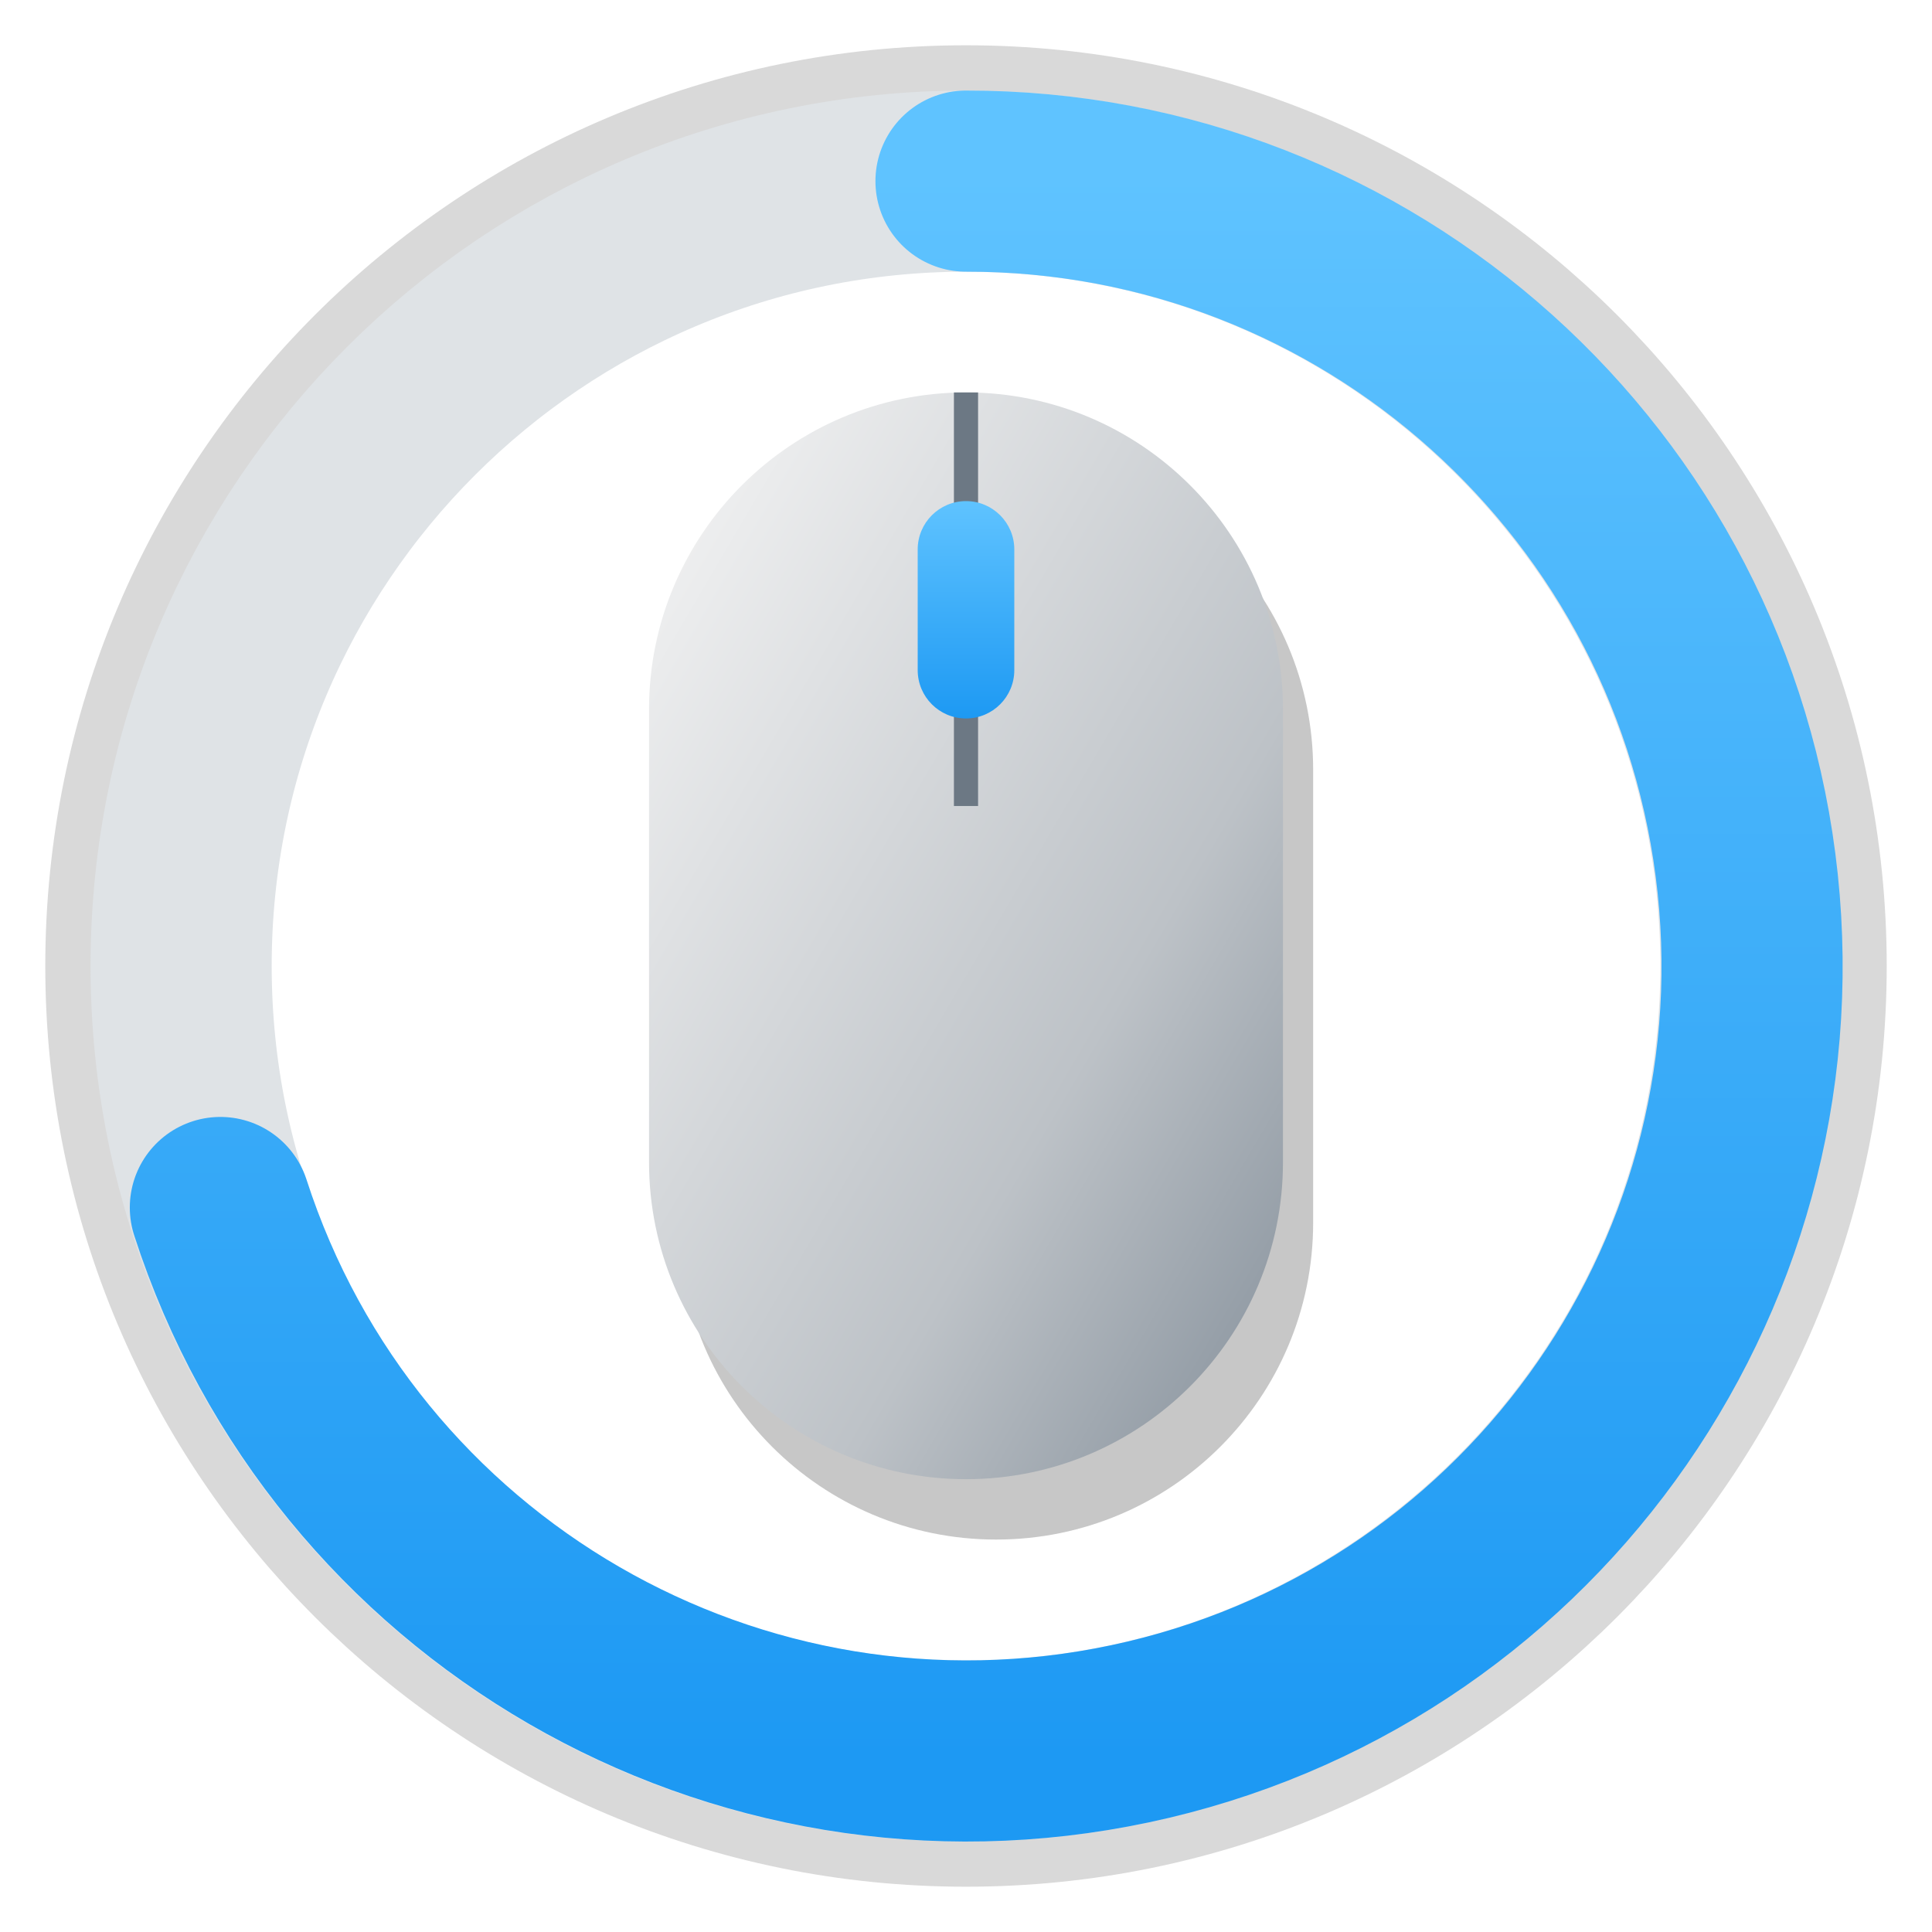
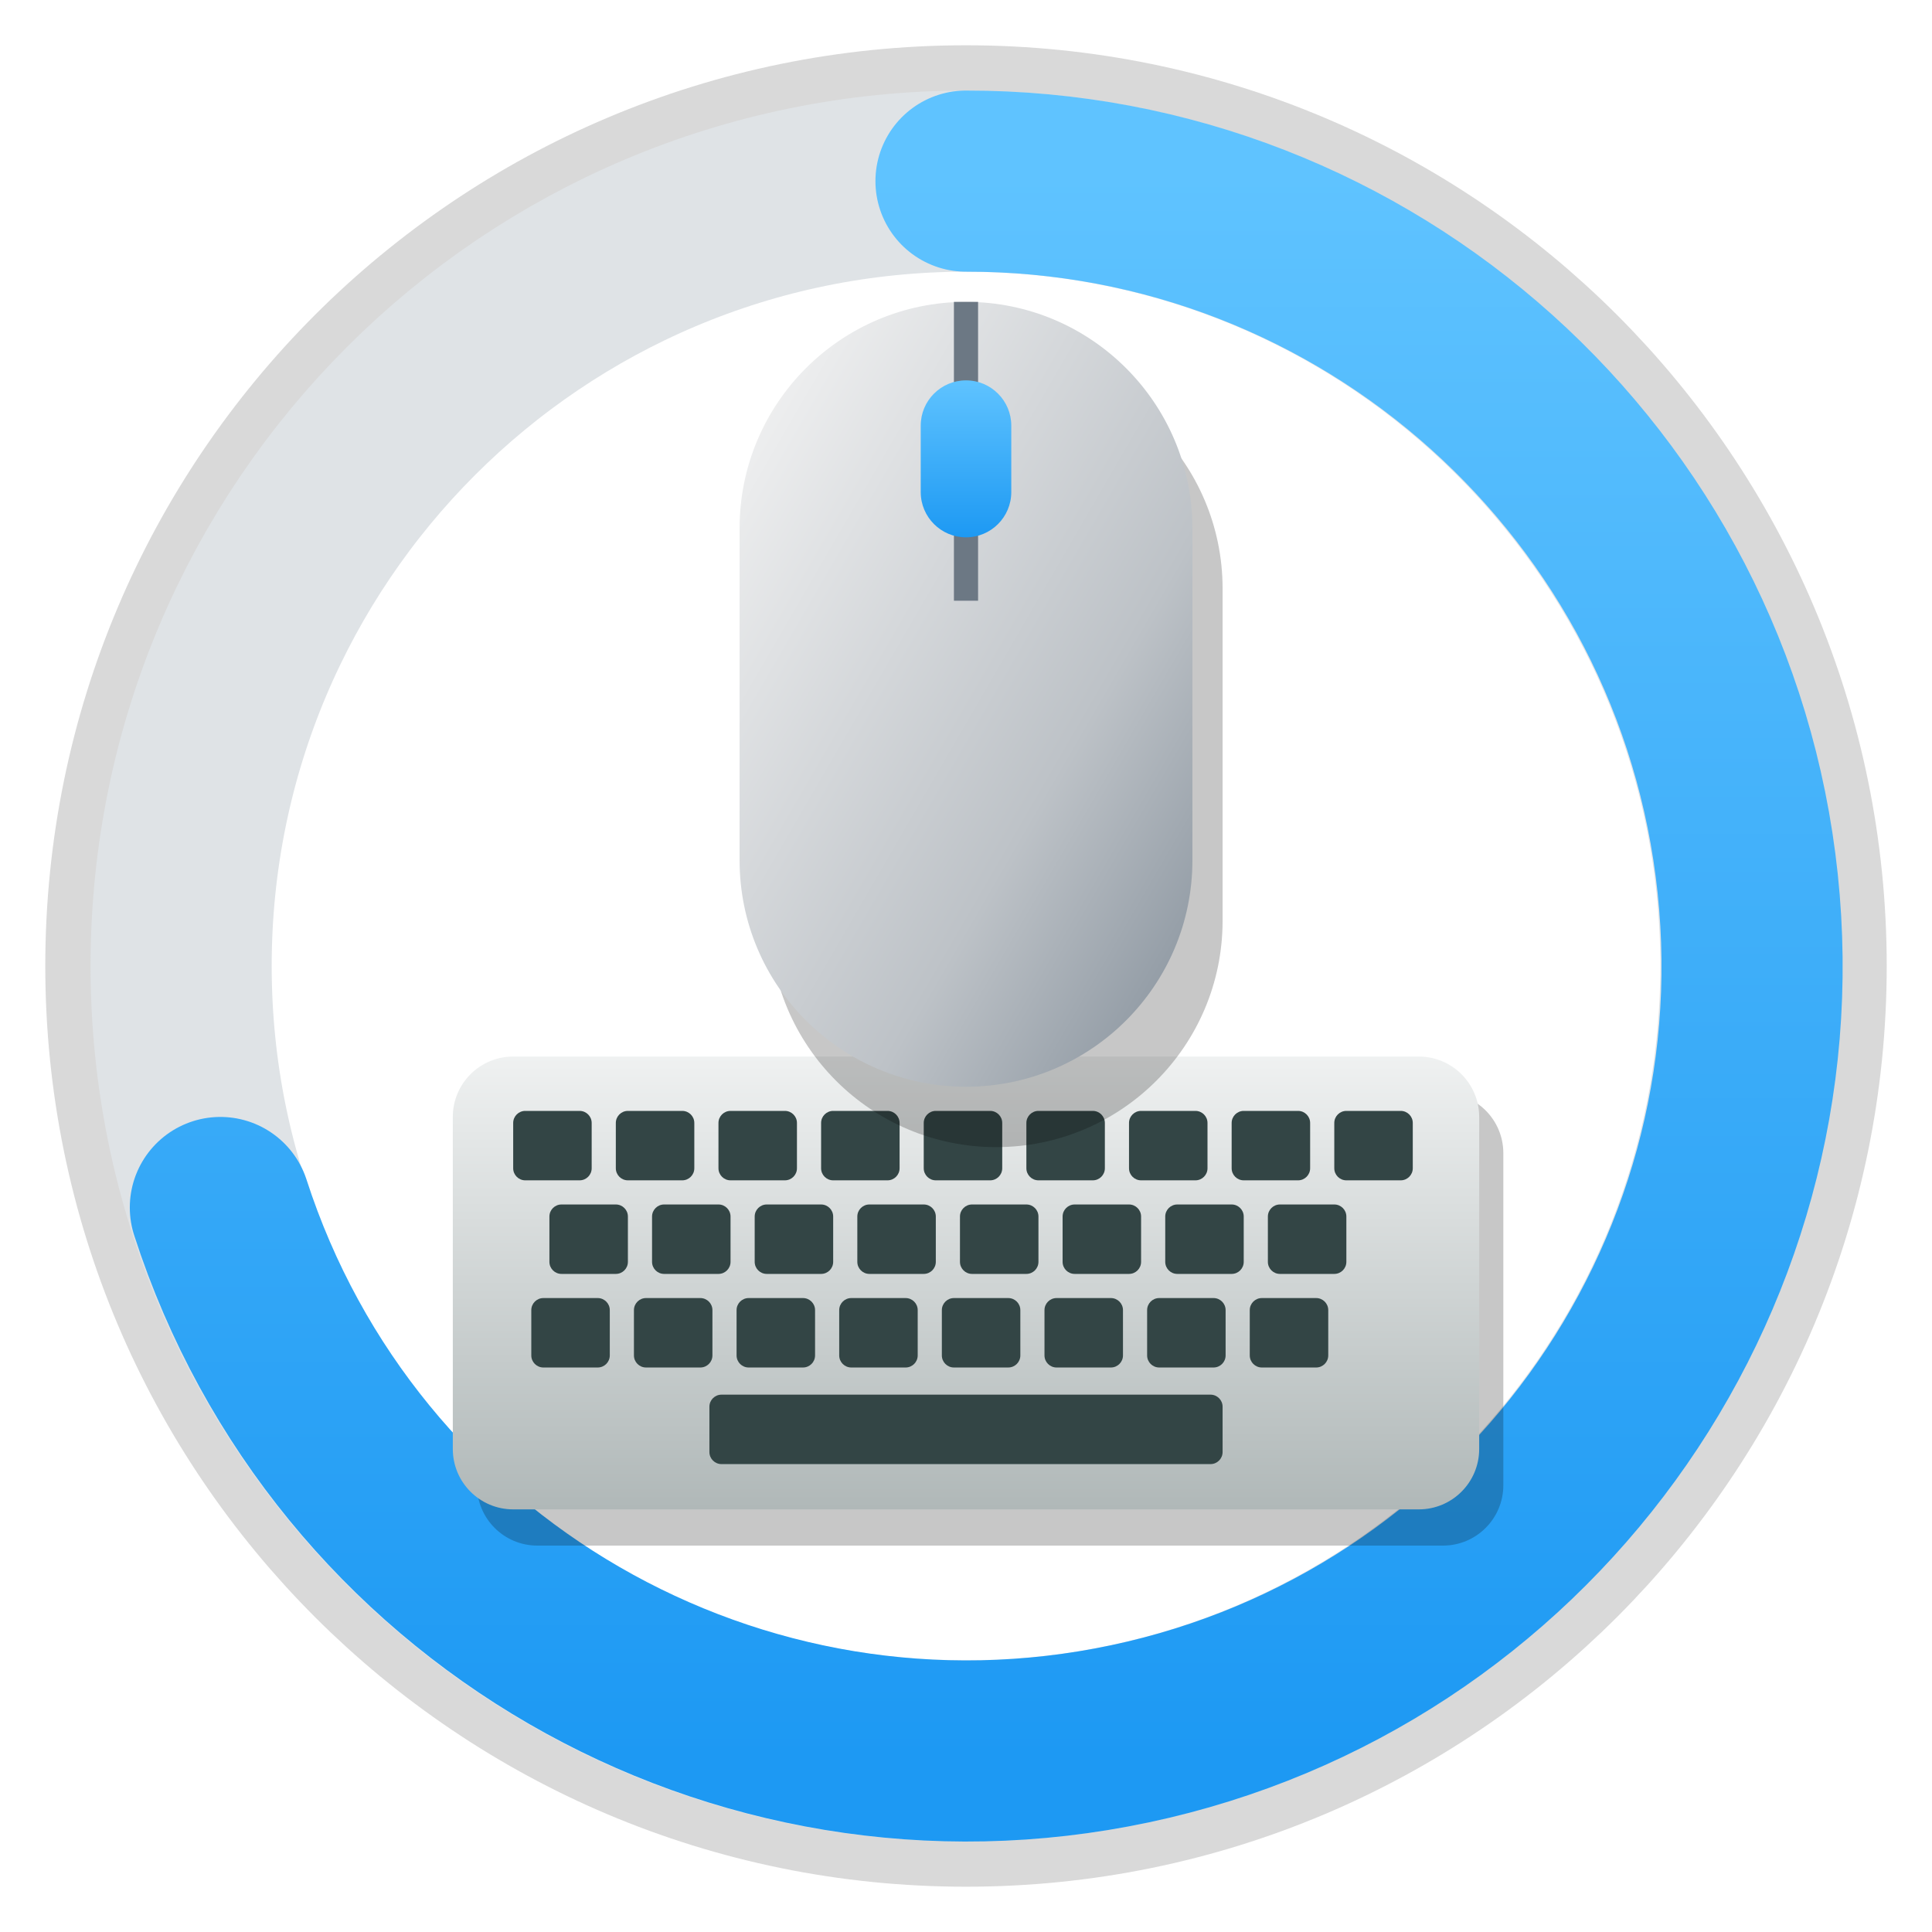
<svg xmlns="http://www.w3.org/2000/svg" width="64" height="64" viewBox="0 0 64 64">
  <defs>
+     <linearGradient id="kb" x1="0" y1="1" x2="0" y2="0">
+       <stop offset="0" stop-color="#b0b8b8" />
+       <stop offset="1" stop-color="#eff1f1" />
+     </linearGradient>
    <linearGradient id="mouse" x1="1" y1="1" x2="0" y2="0">
      <stop offset="0" stop-color="#848f9a" />
      <stop offset=".35" stop-color="#bdc2c7" />
      <stop offset="1" stop-color="#f6f6f6" />
    </linearGradient>
    <linearGradient id="blue" x1="0" y1="1" x2="0" y2="0">
      <stop offset="0" stop-color="#1d99f3" />
      <stop offset="1" stop-color="#5fc3ff" />
    </linearGradient>
  </defs>
  <circle cx="32" cy="32" r="27" fill="none" stroke="#000" stroke-opacity=".15" stroke-width="7" />
  <circle cx="32" cy="32" r="26" fill="none" stroke="#dfe3e6" stroke-width="6" />
  <path d="M32 6a26 26 0 1 1 -24.7 34" fill="none" stroke="url(#blue)" stroke-width="6" stroke-linecap="round" />
-   <rect x="22.5" y="15" width="21" height="36" rx="10.5" fill="#000" opacity=".22" />
-   <rect x="21.5" y="13" width="21" height="36" rx="10.5" fill="url(#mouse)" />
-   <path d="M32.0 13v13.7" stroke="#6c7884" stroke-width=".8" />
-   <rect x="30.4" y="16.6" width="3.2" height="7.2" rx="1.6" fill="url(#blue)" />
+   <rect x="15.8" y="36.2" width="34" height="15" rx="2" fill="#000" opacity=".22" />
+   <rect x="15" y="35" width="34" height="15" rx="2" fill="url(#kb)" />
+   <rect x="17.0" y="36.8" width="2.6" height="2.3" rx=".4" fill="#334545" />
+   <rect x="20.4" y="36.8" width="2.6" height="2.3" rx=".4" fill="#334545" />
+   <rect x="23.8" y="36.8" width="2.6" height="2.3" rx=".4" fill="#334545" />
+   <rect x="27.2" y="36.8" width="2.6" height="2.3" rx=".4" fill="#334545" />
+   <rect x="30.6" y="36.8" width="2.6" height="2.3" rx=".4" fill="#334545" />
+   <rect x="34.0" y="36.8" width="2.6" height="2.3" rx=".4" fill="#334545" />
+   <rect x="37.4" y="36.8" width="2.6" height="2.3" rx=".4" fill="#334545" />
+   <rect x="40.8" y="36.8" width="2.6" height="2.3" rx=".4" fill="#334545" />
+   <rect x="44.2" y="36.8" width="2.6" height="2.3" rx=".4" fill="#334545" />
+   <rect x="18.2" y="39.9" width="2.6" height="2.3" rx=".4" fill="#334545" />
+   <rect x="21.6" y="39.9" width="2.6" height="2.3" rx=".4" fill="#334545" />
+   <rect x="25.0" y="39.9" width="2.6" height="2.3" rx=".4" fill="#334545" />
+   <rect x="28.4" y="39.9" width="2.6" height="2.3" rx=".4" fill="#334545" />
+   <rect x="31.8" y="39.9" width="2.6" height="2.3" rx=".4" fill="#334545" />
+   <rect x="35.2" y="39.9" width="2.6" height="2.3" rx=".4" fill="#334545" />
+   <rect x="38.6" y="39.9" width="2.6" height="2.3" rx=".4" fill="#334545" />
+   <rect x="42.0" y="39.9" width="2.6" height="2.3" rx=".4" fill="#334545" />
+   <rect x="17.6" y="43.0" width="2.6" height="2.3" rx=".4" fill="#334545" />
+   <rect x="21.0" y="43.0" width="2.6" height="2.3" rx=".4" fill="#334545" />
+   <rect x="24.4" y="43.0" width="2.6" height="2.3" rx=".4" fill="#334545" />
+   <rect x="27.8" y="43.0" width="2.6" height="2.3" rx=".4" fill="#334545" />
+   <rect x="31.2" y="43.0" width="2.6" height="2.3" rx=".4" fill="#334545" />
+   <rect x="34.6" y="43.0" width="2.6" height="2.3" rx=".4" fill="#334545" />
+   <rect x="38.0" y="43.0" width="2.6" height="2.3" rx=".4" fill="#334545" />
+   <rect x="41.4" y="43.0" width="2.6" height="2.3" rx=".4" fill="#334545" />
+   <rect x="23.5" y="46.2" width="17.0" height="2.3" rx=".4" fill="#334545" />
+   <rect x="25.5" y="12" width="15" height="26" rx="7.5" fill="#000" opacity=".22" />
+   <rect x="24.5" y="10" width="15" height="26" rx="7.5" fill="url(#mouse)" />
+   <path d="M32.0 10v9.9" stroke="#6c7884" stroke-width=".8" />
+   <rect x="30.5" y="12.6" width="3" height="5.2" rx="1.5" fill="url(#blue)" />
</svg>
